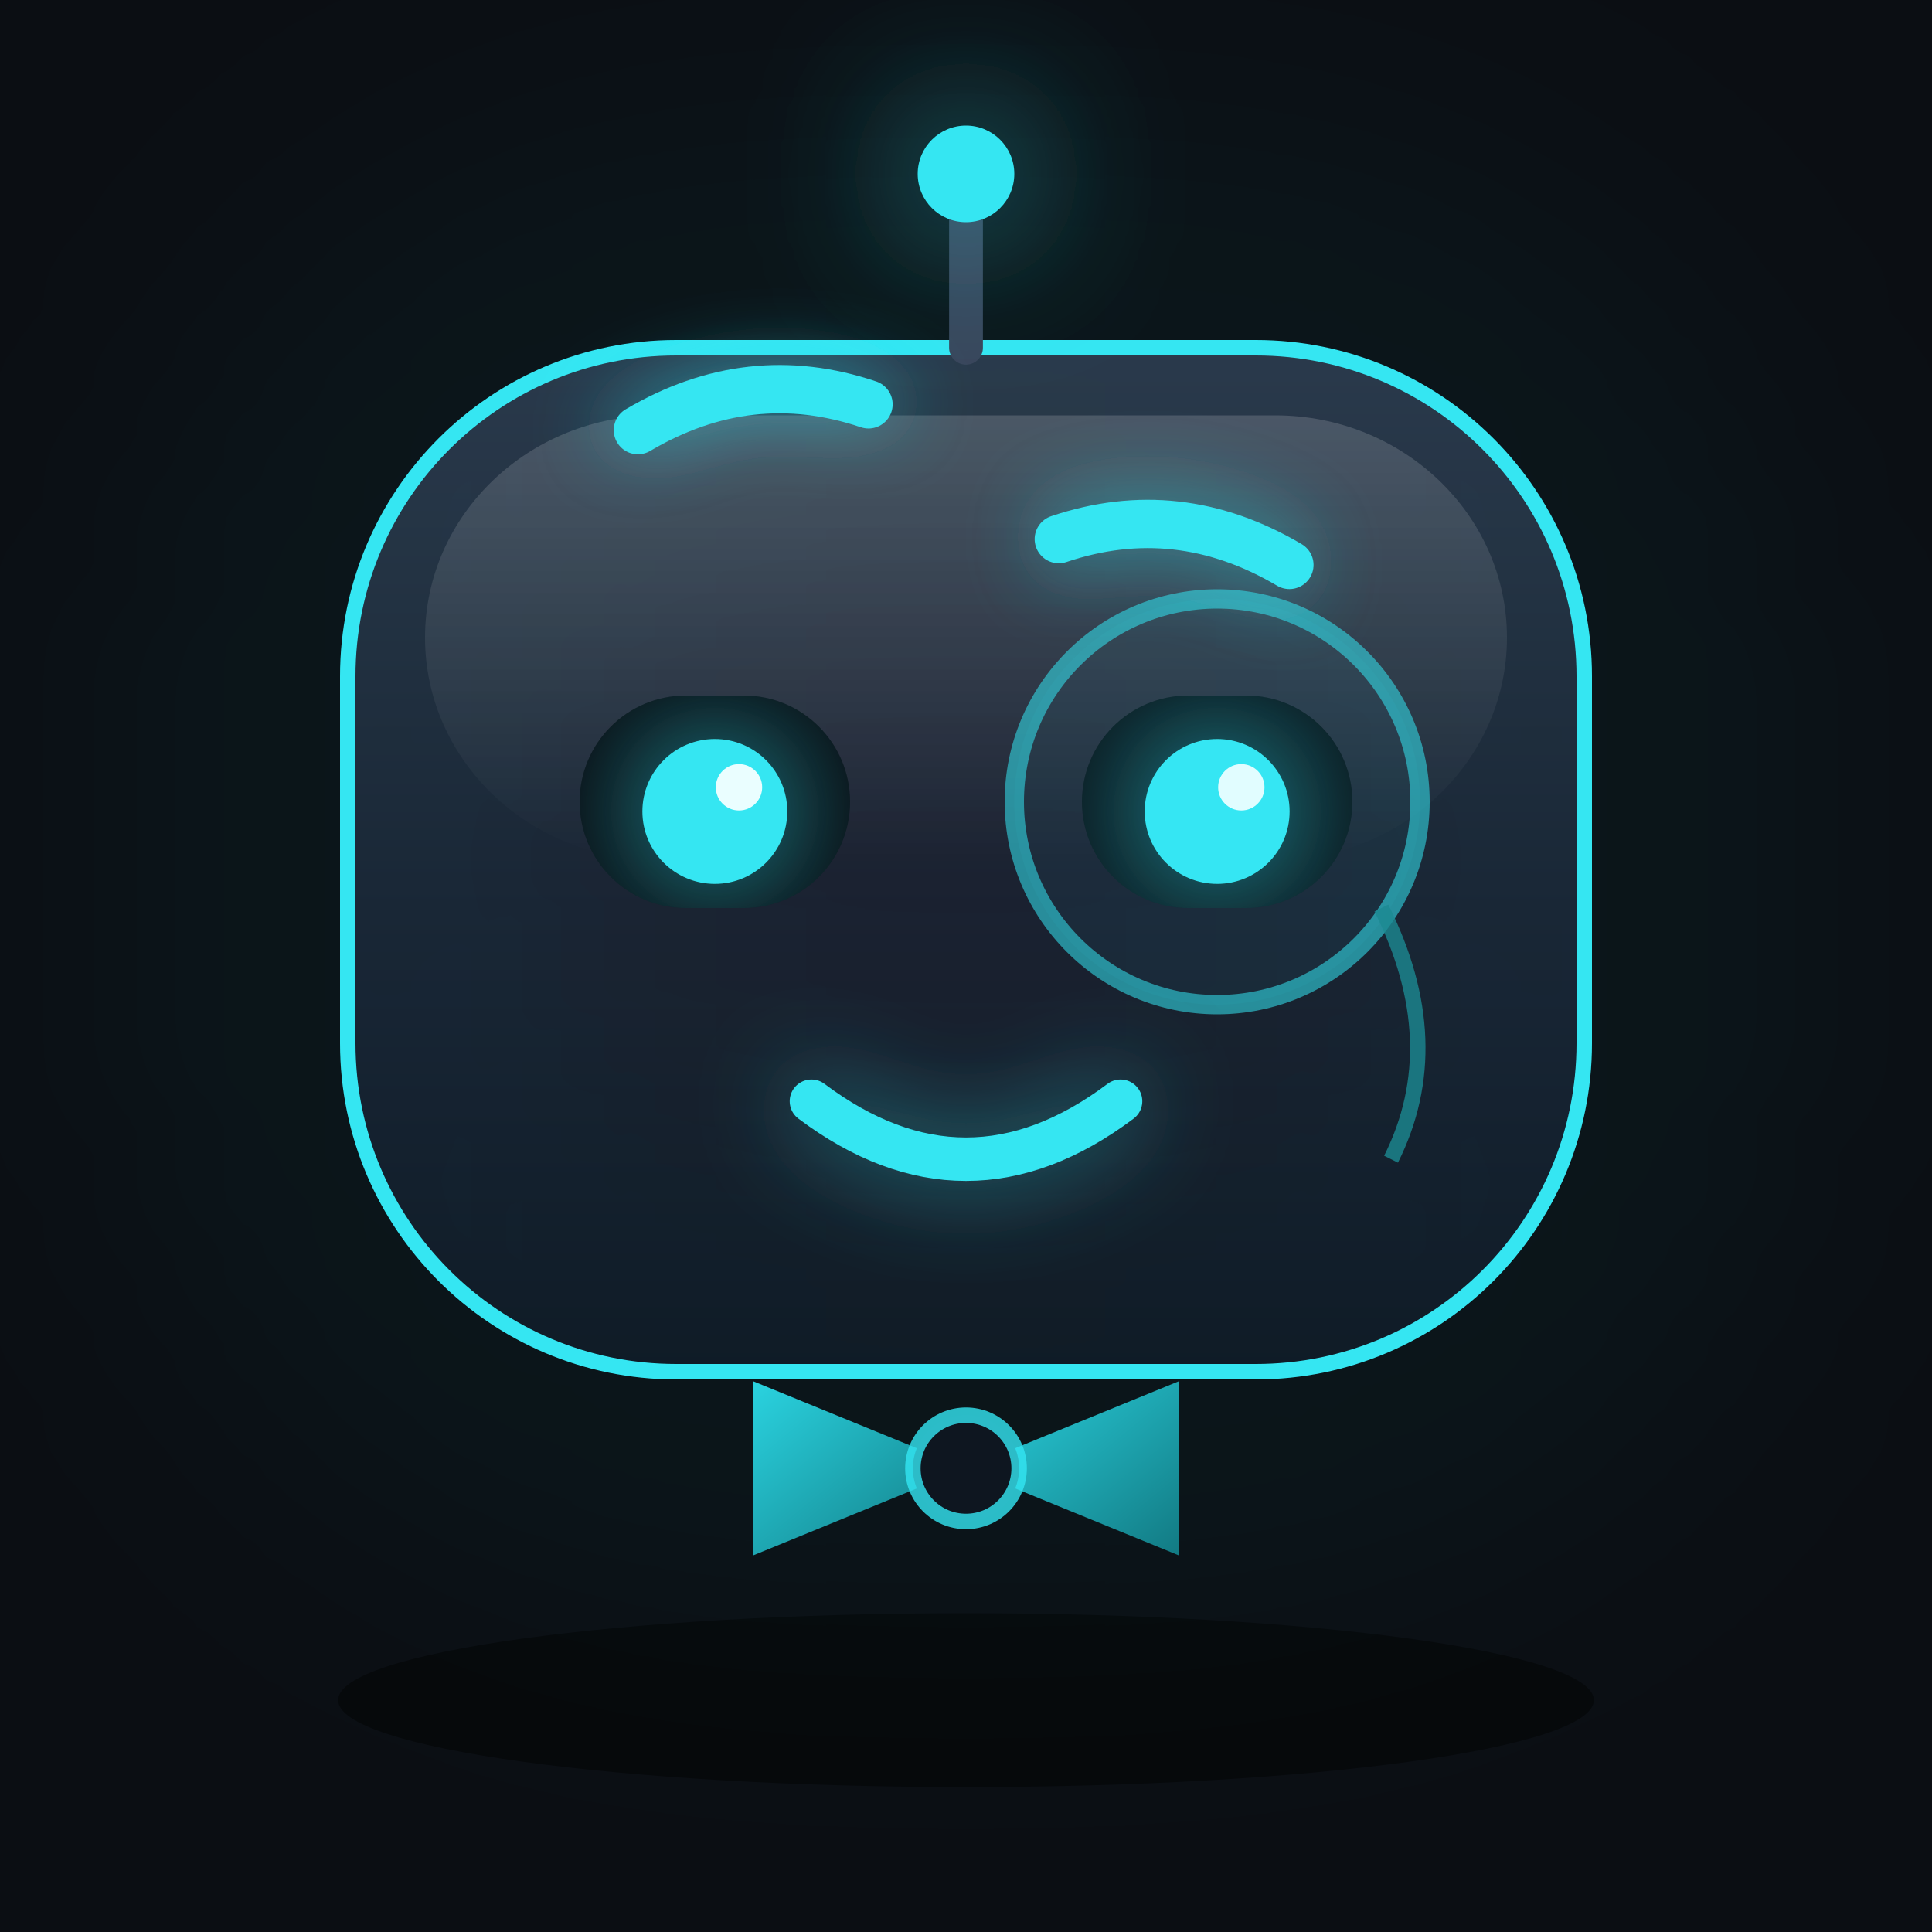
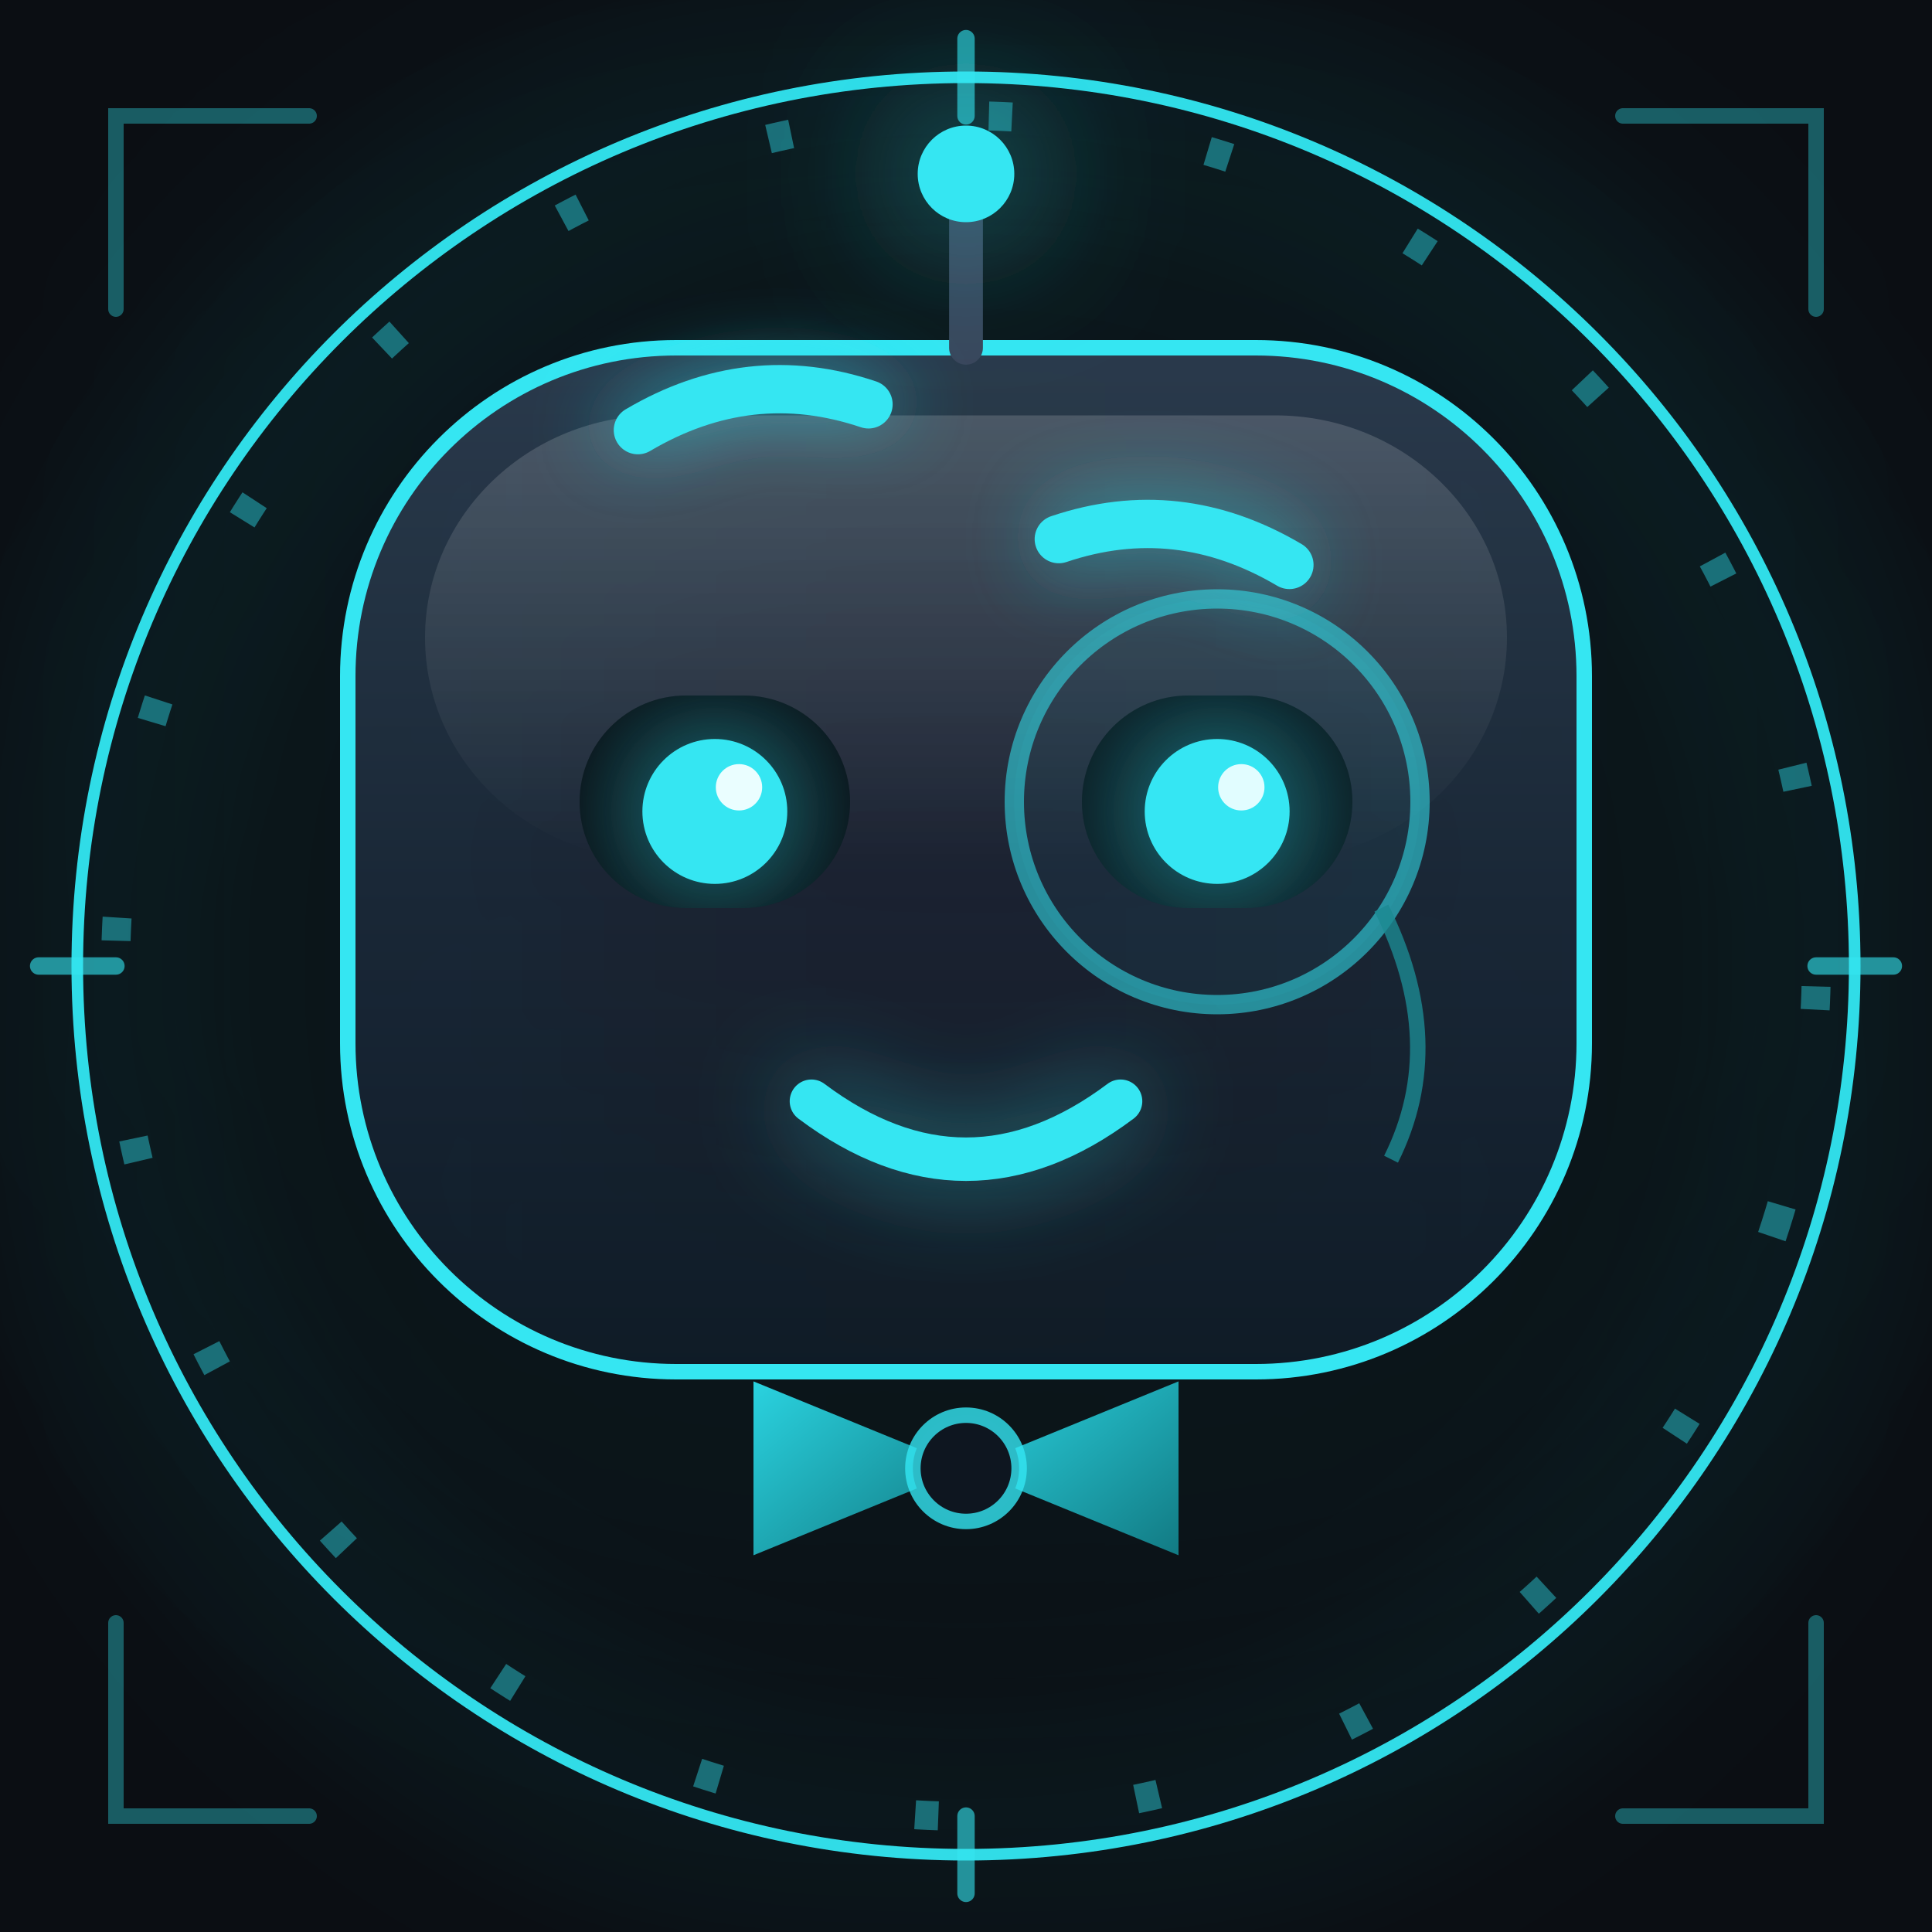
<svg xmlns="http://www.w3.org/2000/svg" width="220" height="220" viewBox="0 0 200 200" role="img" aria-label="Clarvis — Impressed expression">
  <defs>
    <linearGradient id="shell" x1="0" y1="0" x2="0" y2="1">
      <stop offset="0" stop-color="#2b3546" />
      <stop offset=".55" stop-color="#1a2130" />
      <stop offset="1" stop-color="#10151f" />
    </linearGradient>
    <linearGradient id="gloss" x1="0" y1="0" x2="0" y2="1">
      <stop offset="0" stop-color="#ffffff" stop-opacity=".16" />
      <stop offset="1" stop-color="#ffffff" stop-opacity="0" />
    </linearGradient>
    <linearGradient id="tie" x1="0" y1="0" x2="1" y2="1">
      <stop offset="0" stop-color="#2ad3e0" />
      <stop offset="1" stop-color="#127a83" />
    </linearGradient>
    <clipPath id="eyeL">
      <rect x="60" y="72" width="28" height="22" rx="11" />
    </clipPath>
    <clipPath id="eyeR">
      <rect x="112" y="72" width="28" height="22" rx="11" />
    </clipPath>
  </defs>
  <rect width="200" height="200" fill="#0b0e13" />
-   <ellipse cx="100" cy="176" rx="65" ry="9" fill="rgba(0,0,0,.45)" />
+   <circle cx="100" cy="100" r="92" fill="none" stroke="#34e6f2" stroke-opacity=".95" stroke-width="1.2" style="filter: drop-shadow(0 0 10px rgba(52,230,242,.8))" />
+   <circle cx="100" cy="100" r="88" fill="none" stroke="#34e6f2" stroke-opacity=".42" stroke-width="3" stroke-dasharray="2.4 20.6" transform="rotate(17 100 100)" />
+   <g stroke="#34e6f2" stroke-opacity=".6" stroke-width="1.8" stroke-linecap="round">
+     <path d="M100 4 v8" />
+     <path d="M100 188 v8" />
+     <path d="M4 100 h8" />
+     <path d="M188 100 h8" />
+   </g>
+   <g fill="none" stroke="#34e6f2" stroke-opacity=".36" stroke-width="1.6" stroke-linecap="round">
+     <path d="M12 32 V12 H32" />
+     <path d="M168 12 H188 V32" />
+     <path d="M188 168 V188 H168" />
+     <path d="M32 188 H12 V168" />
+   </g>
  <rect x="36" y="36" width="128" height="106" rx="34" fill="url(#shell)" />
  <rect x="36" y="36" width="128" height="106" rx="34" fill="none" stroke="#34e6f2" stroke-opacity="1" stroke-width="1.6" style="filter: drop-shadow(0 0 22px rgba(52,230,242,1))" />
  <rect x="44" y="43" width="112" height="46" rx="24" fill="url(#gloss)" />
  <path d="M100 36 V22" stroke="#39465b" stroke-width="3.5" stroke-linecap="round" />
  <circle cx="100" cy="18" r="5" fill="#34e6f2" style="filter: drop-shadow(0 0 8px rgba(52,230,242,.9))" />
  <rect x="60" y="72" width="28" height="22" rx="11" fill="#080b11" />
  <rect x="112" y="72" width="28" height="22" rx="11" fill="#080b11" />
  <g>
    <g clip-path="url(#eyeL)">
      <circle cx="74" cy="84" r="7.5" fill="#34e6f2" style="filter: drop-shadow(0 0 7px rgba(52,230,242,.85))" />
      <circle cx="76.5" cy="81.5" r="2.4" fill="#eafeff" />
    </g>
    <g clip-path="url(#eyeR)">
      <circle cx="126" cy="84" r="7.5" fill="#34e6f2" style="filter: drop-shadow(0 0 7px rgba(52,230,242,.85))" />
      <circle cx="128.5" cy="81.5" r="2.4" fill="#eafeff" />
    </g>
  </g>
  <g clip-path="url(#eyeL)">
    <rect x="58" y="56" width="32" height="14" fill="#1b222e" />
  </g>
  <g clip-path="url(#eyeR)">
    <rect x="110" y="56" width="32" height="14" fill="#1b222e" />
  </g>
  <g>
    <circle cx="126" cy="83" r="21" fill="rgba(52,230,242,.05)" stroke="#34e6f2" stroke-opacity=".55" stroke-width="2" />
    <path d="M143 94 q7 14 1 26" stroke="#1b8a92" stroke-width="1.6" fill="none" opacity=".8" />
  </g>
  <path d="M62 60 q12 -6 24 -1" stroke="#34e6f2" stroke-width="5" stroke-linecap="round" fill="none" style="filter: drop-shadow(0 0 4px rgba(52,230,242,.55)); transform: translateY(-11px) rotate(-4deg); transform-origin: 74px 60px;" />
  <path d="M114 59 q12 -5 24 1" stroke="#34e6f2" stroke-width="5" stroke-linecap="round" fill="none" style="filter: drop-shadow(0 0 4px rgba(52,230,242,.55)); transform: translateY(-11px) rotate(4deg); transform-origin: 126px 60px;" />
  <path d="M84 114 q16 12 32 0" stroke="#34e6f2" stroke-width="4.5" stroke-linecap="round" fill="none" style="filter: drop-shadow(0 0 5px rgba(52,230,242,.5))" />
  <path d="M100 152 L78 143 L78 161 Z" fill="url(#tie)" />
  <path d="M100 152 L122 143 L122 161 Z" fill="url(#tie)" />
  <circle cx="100" cy="152" r="5.5" fill="#0e1620" stroke="#34e6f2" stroke-opacity=".8" stroke-width="1.6" />
</svg>
